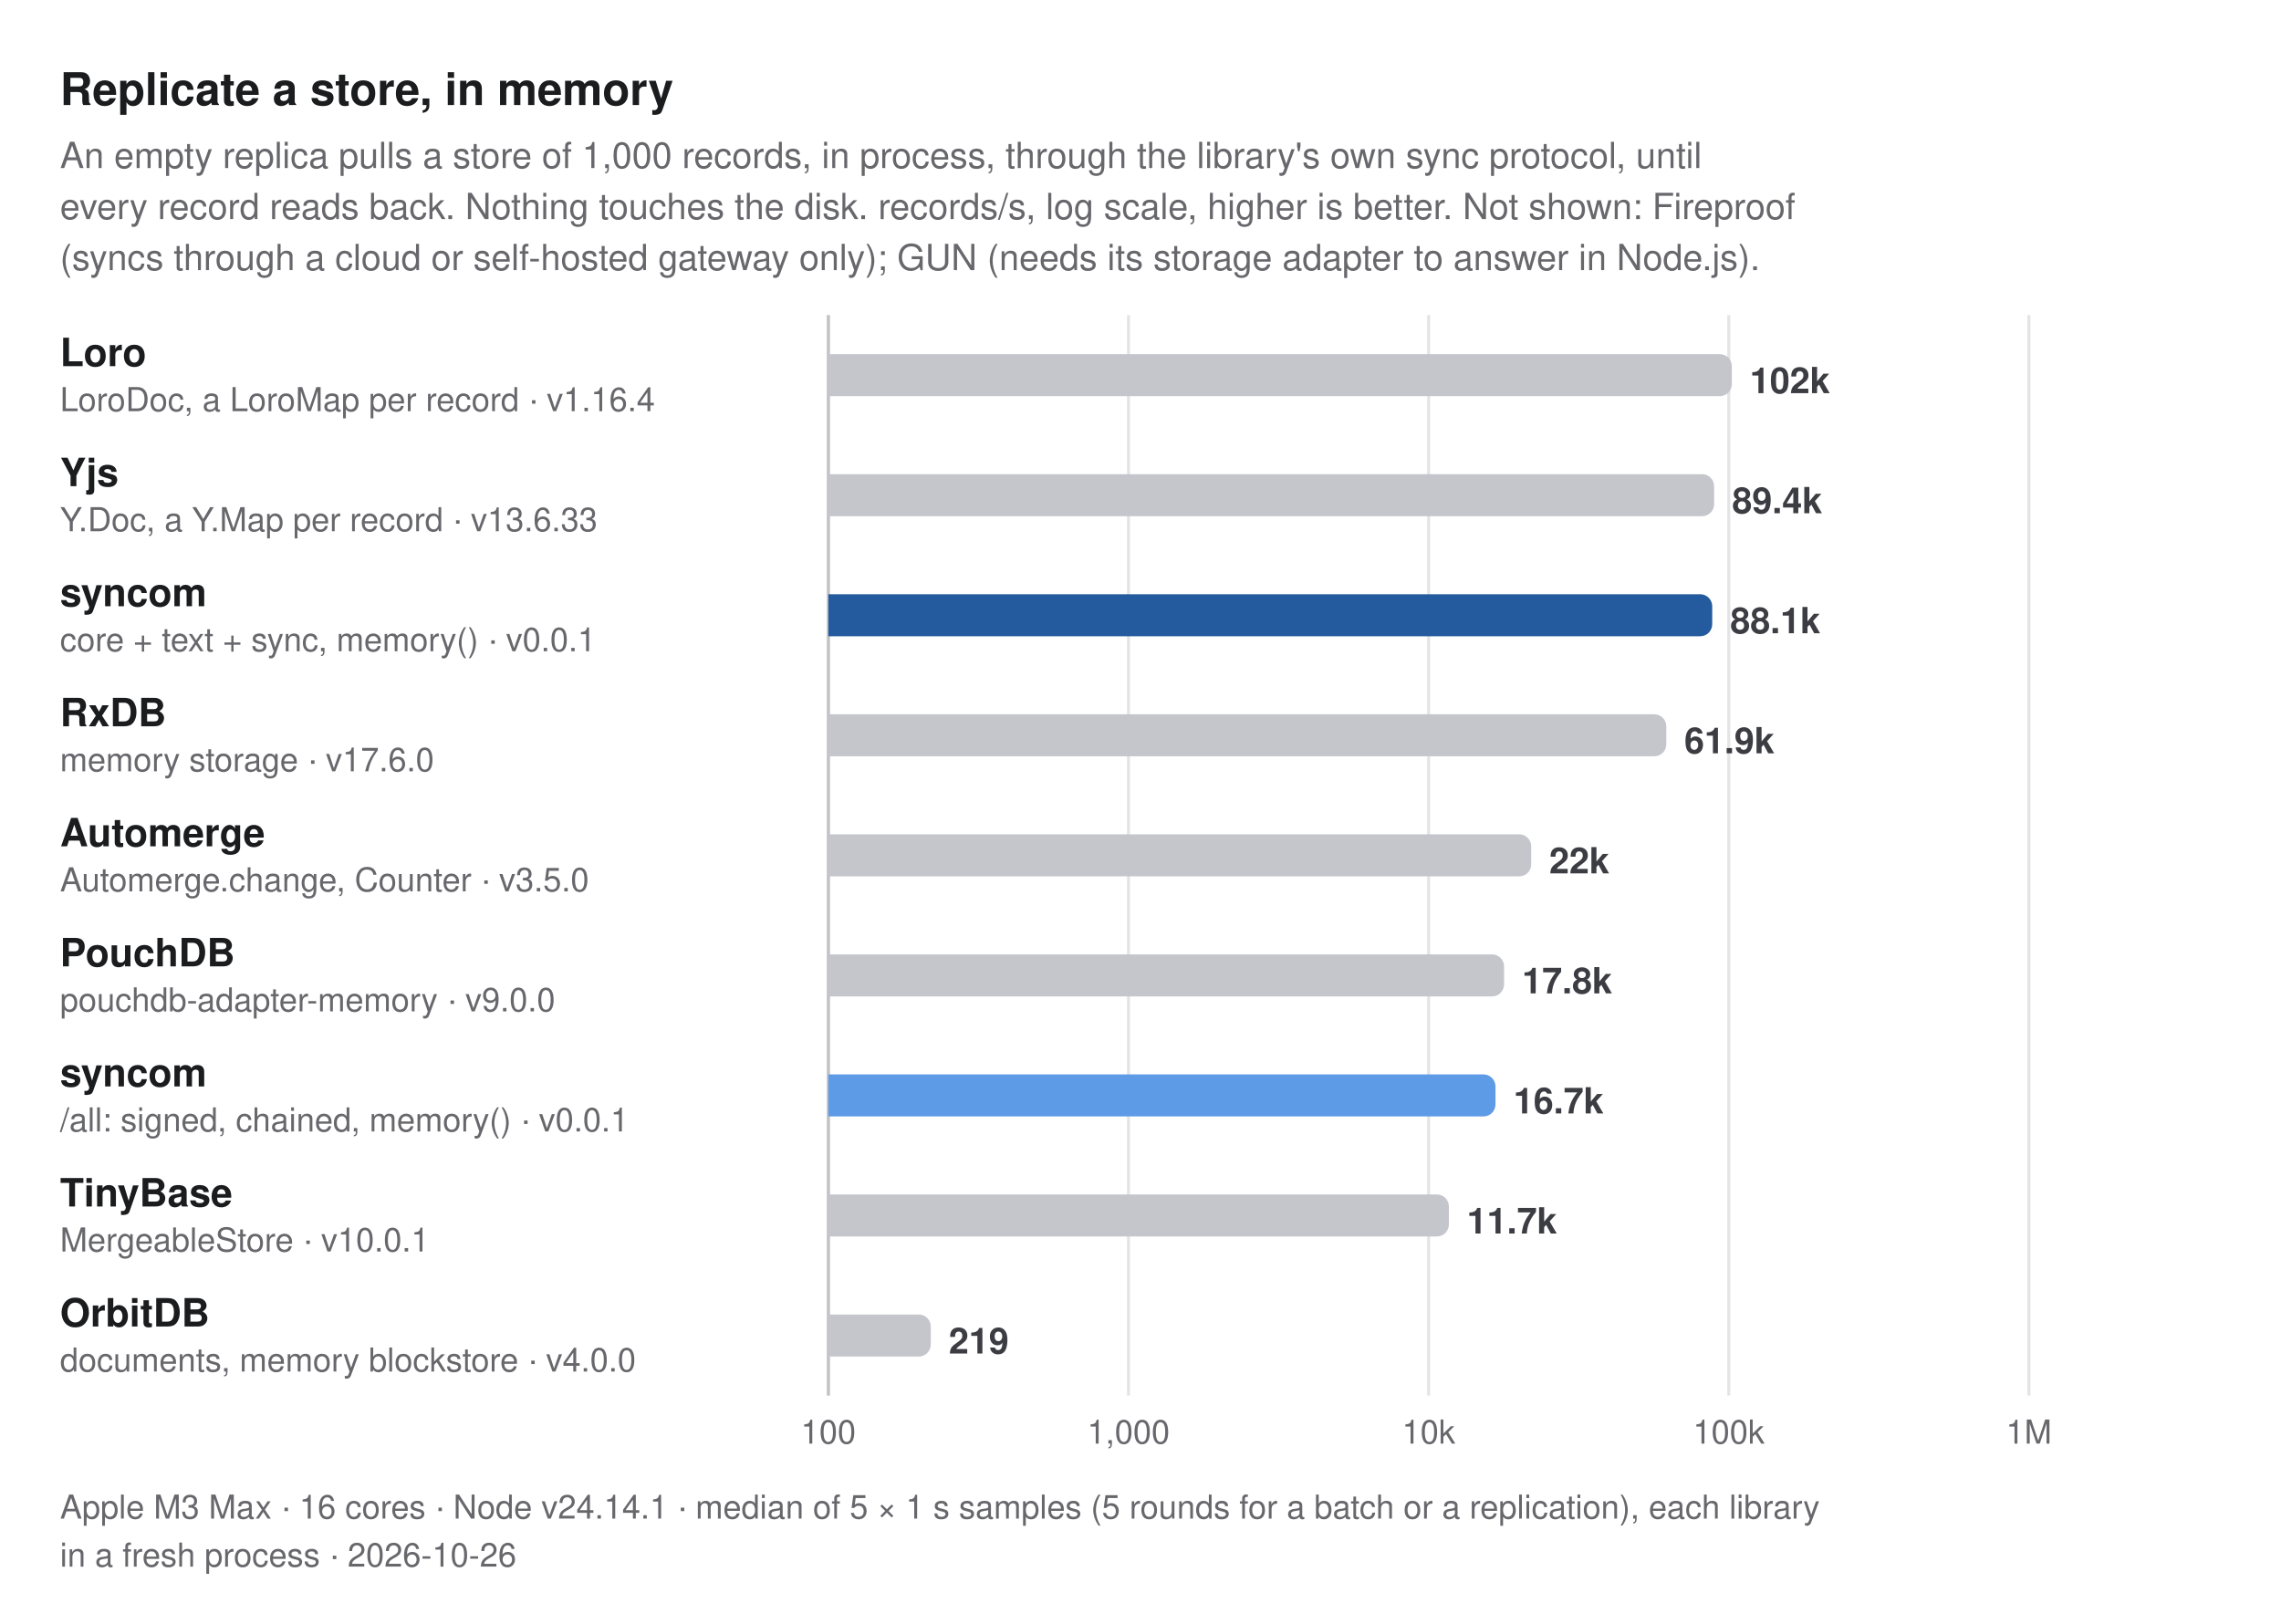
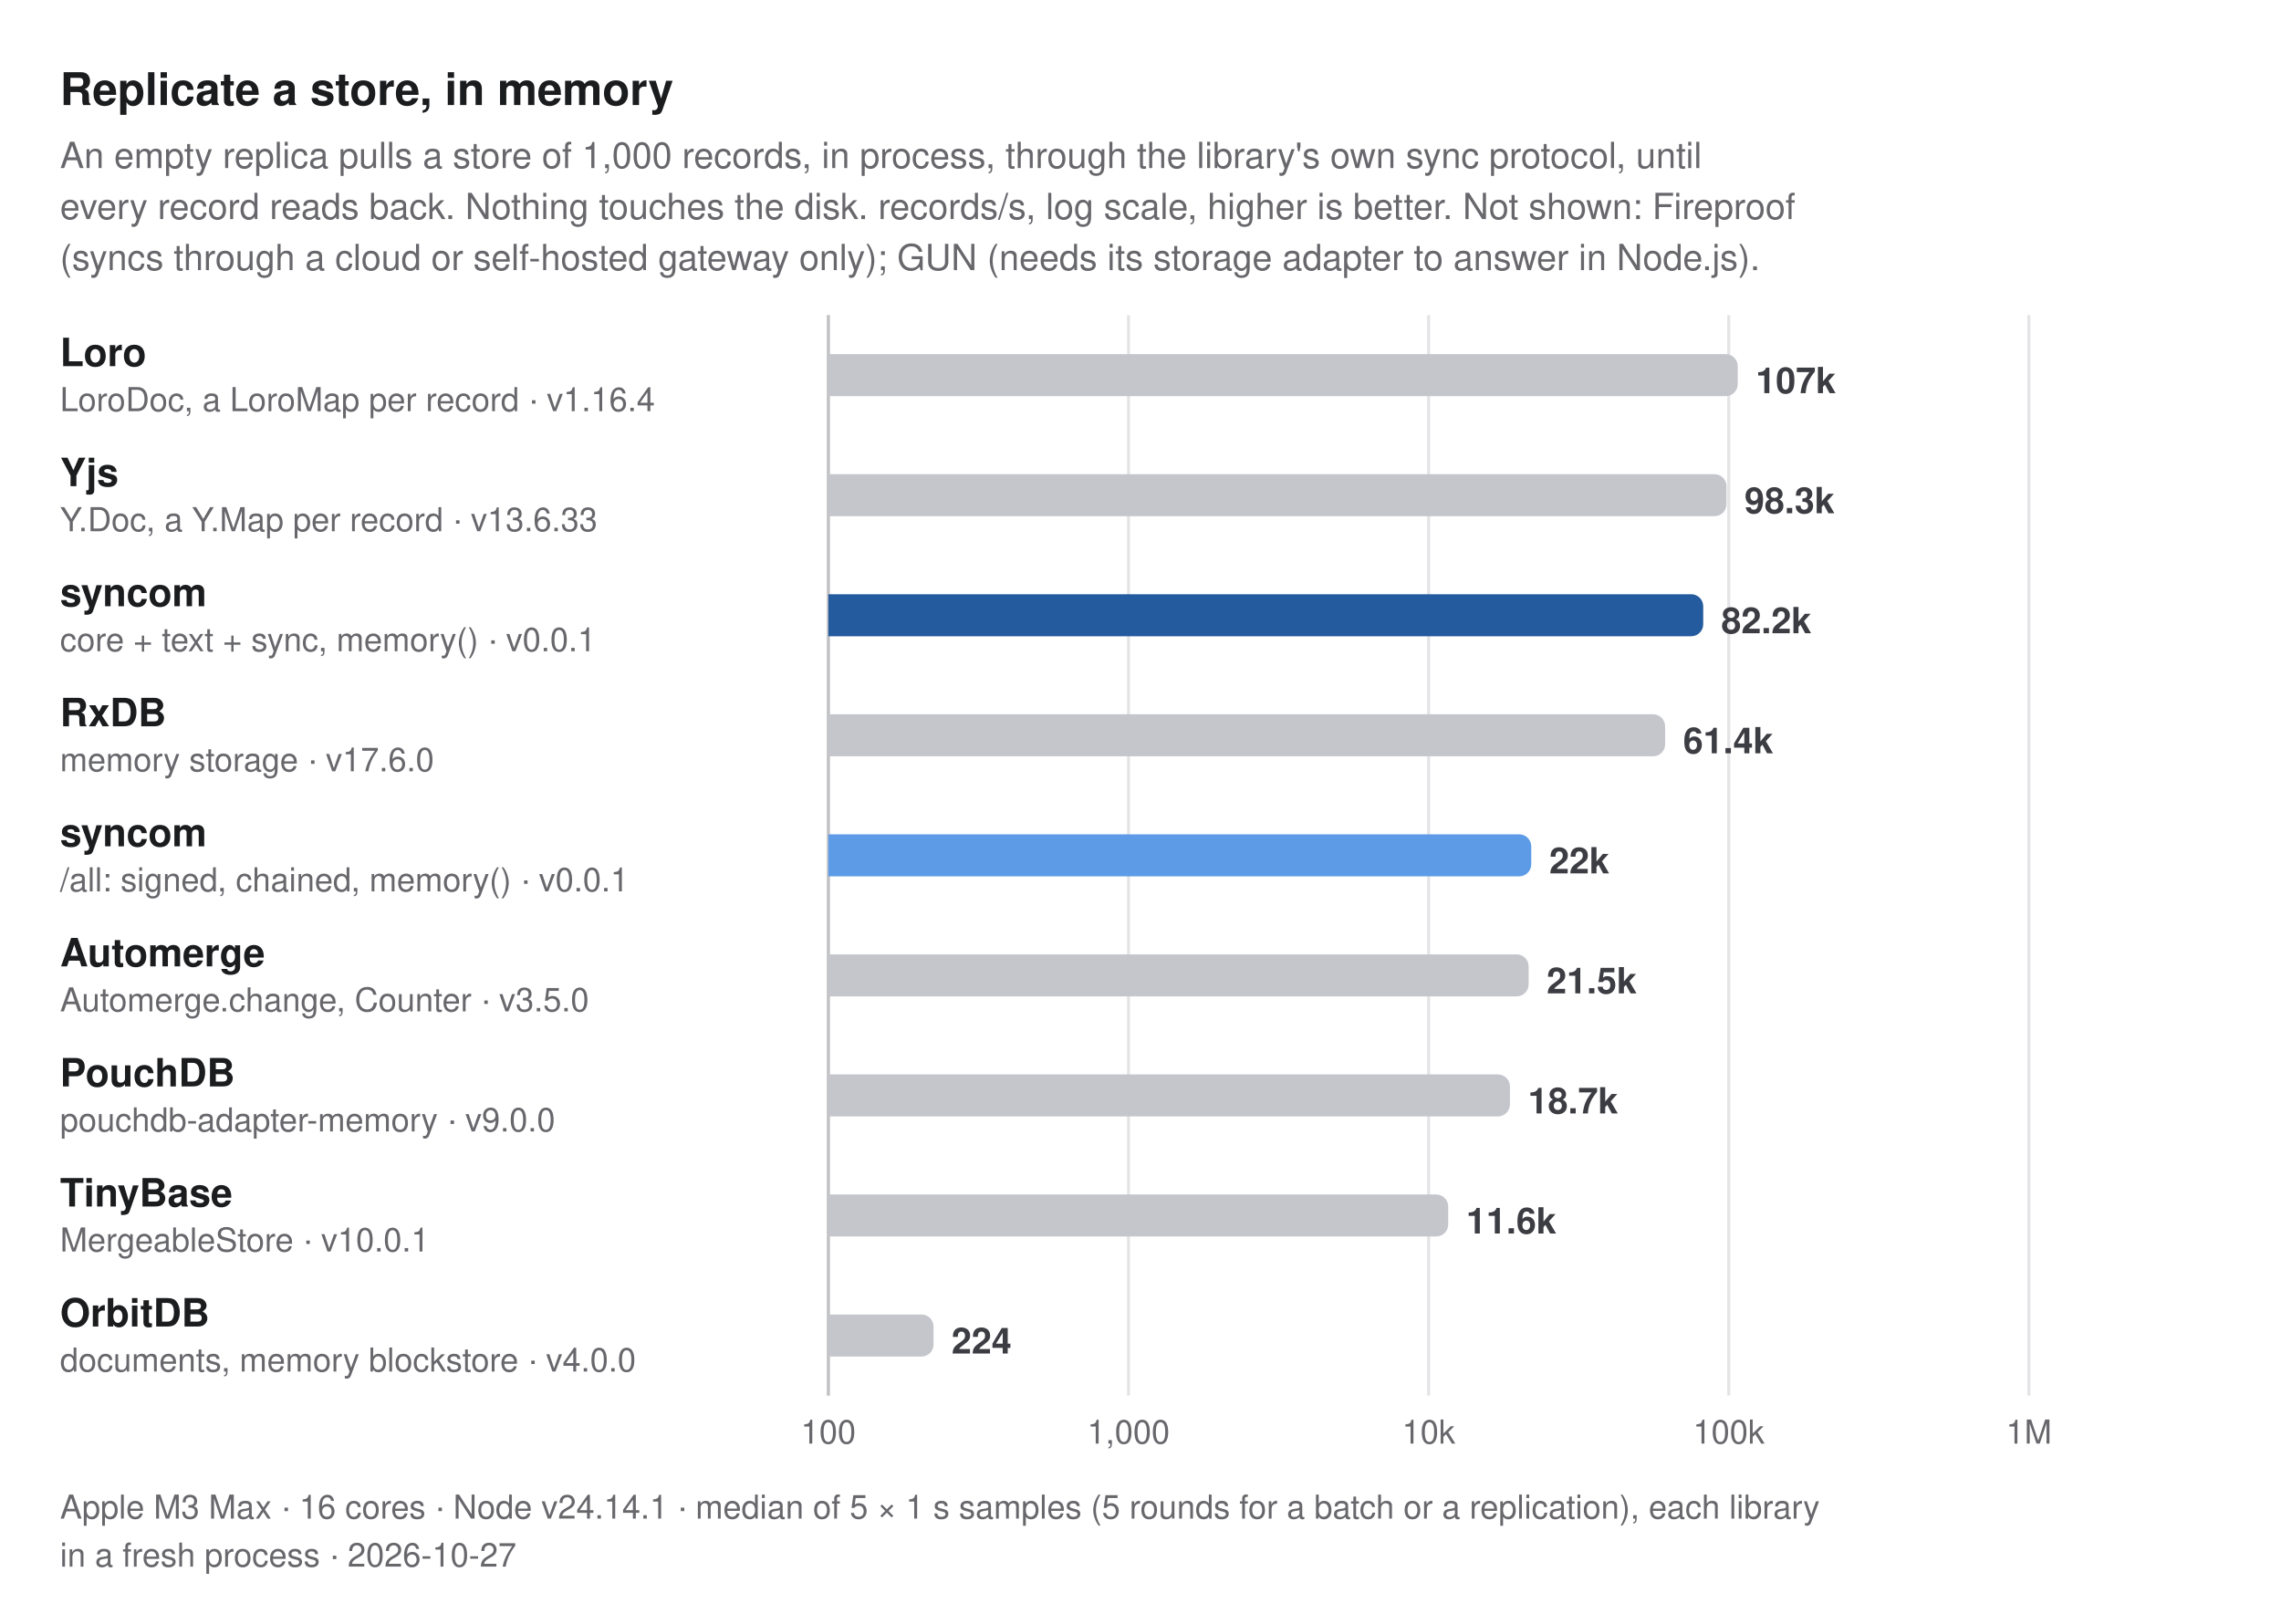
<svg xmlns="http://www.w3.org/2000/svg" width="760" height="541" viewBox="0 0 760 541" role="img" aria-label="Replicate a store, in memory. An empty replica pulls a store of 1,000 records, in process, through the library's own sync protocol, until every record reads back. Nothing touches the disk. records/s, log scale, higher is better. Not shown: Fireproof (syncs through a cloud or self-hosted gateway only); GUN (needs its storage adapter to answer in Node.js).">
  <style>
  text { font-family: -apple-system, BlinkMacSystemFont, "Segoe UI", Helvetica, Arial, sans-serif; }
  .title { font-size: 15px; font-weight: 700; fill: #1b1c1e; }
  .subtitle, .caption { font-size: 12px; fill: #67676c; }
  .caption { font-size: 11px; }
  .group { font-size: 11px; font-weight: 600; letter-spacing: 0.06em; fill: #67676c; }
  .label { font-size: 13px; font-weight: 600; fill: #1b1c1e; }
  .label.primary, .label.secondary { font-weight: 700; }
  .sublabel { font-size: 11px; fill: #67676c; }
  .value { font-size: 12px; font-weight: 600; fill: #3c3c43; font-variant-numeric: tabular-nums; }
  .value.small { font-size: 10px; }
  .legend { font-size: 11px; fill: #3c3c43; }
  .tick { font-size: 11px; fill: #67676c; font-variant-numeric: tabular-nums; }
  .grid { stroke: #e4e4e7; stroke-width: 1; }
  .axis { stroke: #c2c2c4; stroke-width: 1; }
  .ref { stroke: #67676c; stroke-width: 1; stroke-dasharray: 3 3; }
  .bar { fill: #c4c6cc; }
  .bar.primary { fill: #245a9e; }
  .bar.secondary { fill: #5e9be6; }
  @media (prefers-color-scheme: dark) {
    .title, .label { fill: #dfdfd6; }
    .subtitle, .caption, .group, .sublabel, .tick { fill: #98989f; }
    .value, .legend { fill: #c2c2c4; }
    .grid { stroke: #2e2e32; }
    .axis { stroke: #48484c; }
    .ref { stroke: #98989f; }
    .bar { fill: #46474e; }
    .bar.primary { fill: #8dbcf2; }
    .bar.secondary { fill: #3d7bd0; }
  }
</style>
  <text class="title" x="20" y="35">Replicate a store, in memory</text>
  <text class="subtitle" x="20" y="56">An empty replica pulls a store of 1,000 records, in process, through the library's own sync protocol, until</text>
  <text class="subtitle" x="20" y="73">every record reads back. Nothing touches the disk. records/s, log scale, higher is better. Not shown: Fireproof</text>
  <text class="subtitle" x="20" y="90">(syncs through a cloud or self-hosted gateway only); GUN (needs its storage adapter to answer in Node.js).</text>
  <line class="grid" x1="276" y1="105" x2="276" y2="465" />
  <text class="tick" x="276" y="481" text-anchor="middle">100</text>
  <line class="grid" x1="376" y1="105" x2="376" y2="465" />
  <text class="tick" x="376" y="481" text-anchor="middle">1,000</text>
  <line class="grid" x1="476" y1="105" x2="476" y2="465" />
  <text class="tick" x="476" y="481" text-anchor="middle">10k</text>
  <line class="grid" x1="576" y1="105" x2="576" y2="465" />
  <text class="tick" x="576" y="481" text-anchor="middle">100k</text>
  <line class="grid" x1="676" y1="105" x2="676" y2="465" />
  <text class="tick" x="676" y="481" text-anchor="middle">1M</text>
  <line class="axis" x1="276" y1="105" x2="276" y2="465" />
  <g>
    <text class="label" x="20" y="122">Loro</text>
    <text class="sublabel" x="20" y="137">LoroDoc, a LoroMap per record · v1.16.4</text>
-     <path class="bar" d="M276,118H573.024A4,4 0 0 1 577.024,122V128A4,4 0 0 1 573.024,132H276Z" />
-     <text class="value" x="583.024" y="131">102k</text>
+     <path class="bar" d="M276,118H574.993A4,4 0 0 1 578.993,122V128A4,4 0 0 1 574.993,132H276Z" />
+     <text class="value" x="584.993" y="131">107k</text>
  </g>
  <g>
    <text class="label" x="20" y="162">Yjs</text>
    <text class="sublabel" x="20" y="177">Y.Doc, a Y.Map per record · v13.6.33</text>
-     <path class="bar" d="M276,158H567.118A4,4 0 0 1 571.118,162V168A4,4 0 0 1 567.118,172H276Z" />
-     <text class="value" x="577.118" y="171">89.4k</text>
+     <path class="bar" d="M276,158H571.244A4,4 0 0 1 575.244,162V168A4,4 0 0 1 571.244,172H276Z" />
+     <text class="value" x="581.244" y="171">98.3k</text>
  </g>
  <g>
    <text class="label primary" x="20" y="202">syncom</text>
    <text class="sublabel" x="20" y="217">core + text + sync, memory() · v0.0.1</text>
-     <path class="bar primary" d="M276,198H566.491A4,4 0 0 1 570.491,202V208A4,4 0 0 1 566.491,212H276Z" />
-     <text class="value" x="576.491" y="211">88.1k</text>
+     <path class="bar primary" d="M276,198H563.494A4,4 0 0 1 567.494,202V208A4,4 0 0 1 563.494,212H276Z" />
+     <text class="value" x="573.494" y="211">82.2k</text>
  </g>
  <g>
    <text class="label" x="20" y="242">RxDB</text>
    <text class="sublabel" x="20" y="257">memory storage · v17.6.0</text>
-     <path class="bar" d="M276,238H551.191A4,4 0 0 1 555.191,242V248A4,4 0 0 1 551.191,252H276Z" />
-     <text class="value" x="561.191" y="251">61.9k</text>
+     <path class="bar" d="M276,238H550.801A4,4 0 0 1 554.801,242V248A4,4 0 0 1 550.801,252H276Z" />
+     <text class="value" x="560.801" y="251">61.4k</text>
  </g>
  <g>
-     <text class="label" x="20" y="282">Automerge</text>
-     <text class="sublabel" x="20" y="297">Automerge.change, Counter · v3.5.0</text>
-     <path class="bar" d="M276,278H506.182A4,4 0 0 1 510.182,282V288A4,4 0 0 1 506.182,292H276Z" />
-     <text class="value" x="516.182" y="291">22k</text>
+     <text class="label secondary" x="20" y="282">syncom</text>
+     <text class="sublabel" x="20" y="297">/all: signed, chained, memory() · v0.0.1</text>
+     <path class="bar secondary" d="M276,278H506.191A4,4 0 0 1 510.191,282V288A4,4 0 0 1 506.191,292H276Z" />
+     <text class="value" x="516.191" y="291">22k</text>
  </g>
  <g>
-     <text class="label" x="20" y="322">PouchDB</text>
-     <text class="sublabel" x="20" y="337">pouchdb-adapter-memory · v9.0.0</text>
-     <path class="bar" d="M276,318H497.137A4,4 0 0 1 501.137,322V328A4,4 0 0 1 497.137,332H276Z" />
-     <text class="value" x="507.137" y="331">17.8k</text>
+     <text class="label" x="20" y="322">Automerge</text>
+     <text class="sublabel" x="20" y="337">Automerge.change, Counter · v3.5.0</text>
+     <path class="bar" d="M276,318H505.328A4,4 0 0 1 509.328,322V328A4,4 0 0 1 505.328,332H276Z" />
+     <text class="value" x="515.328" y="331">21.5k</text>
  </g>
  <g>
-     <text class="label secondary" x="20" y="362">syncom</text>
-     <text class="sublabel" x="20" y="377">/all: signed, chained, memory() · v0.0.1</text>
-     <path class="bar secondary" d="M276,358H494.28A4,4 0 0 1 498.28,362V368A4,4 0 0 1 494.28,372H276Z" />
-     <text class="value" x="504.28" y="371">16.7k</text>
+     <text class="label" x="20" y="362">PouchDB</text>
+     <text class="sublabel" x="20" y="377">pouchdb-adapter-memory · v9.0.0</text>
+     <path class="bar" d="M276,358H499.092A4,4 0 0 1 503.092,362V368A4,4 0 0 1 499.092,372H276Z" />
+     <text class="value" x="509.092" y="371">18.7k</text>
  </g>
  <g>
    <text class="label" x="20" y="402">TinyBase</text>
    <text class="sublabel" x="20" y="417">MergeableStore · v10.0.1</text>
-     <path class="bar" d="M276,398H478.751A4,4 0 0 1 482.751,402V408A4,4 0 0 1 478.751,412H276Z" />
-     <text class="value" x="488.751" y="411">11.7k</text>
+     <path class="bar" d="M276,398H478.523A4,4 0 0 1 482.523,402V408A4,4 0 0 1 478.523,412H276Z" />
+     <text class="value" x="488.523" y="411">11.6k</text>
  </g>
  <g>
    <text class="label" x="20" y="442">OrbitDB</text>
    <text class="sublabel" x="20" y="457">documents, memory blockstore · v4.0.0</text>
-     <path class="bar" d="M276,438H306.121A4,4 0 0 1 310.121,442V448A4,4 0 0 1 306.121,452H276Z" />
-     <text class="value" x="316.121" y="451">219</text>
+     <path class="bar" d="M276,438H307.042A4,4 0 0 1 311.042,442V448A4,4 0 0 1 307.042,452H276Z" />
+     <text class="value" x="317.042" y="451">224</text>
  </g>
  <text class="caption" x="20" y="506">Apple M3 Max · 16 cores · Node v24.14.1 · median of 5 × 1 s samples (5 rounds for a batch or a replication), each library</text>
-   <text class="caption" x="20" y="522">in a fresh process · 2026-10-26</text>
+   <text class="caption" x="20" y="522">in a fresh process · 2026-10-27</text>
</svg>
